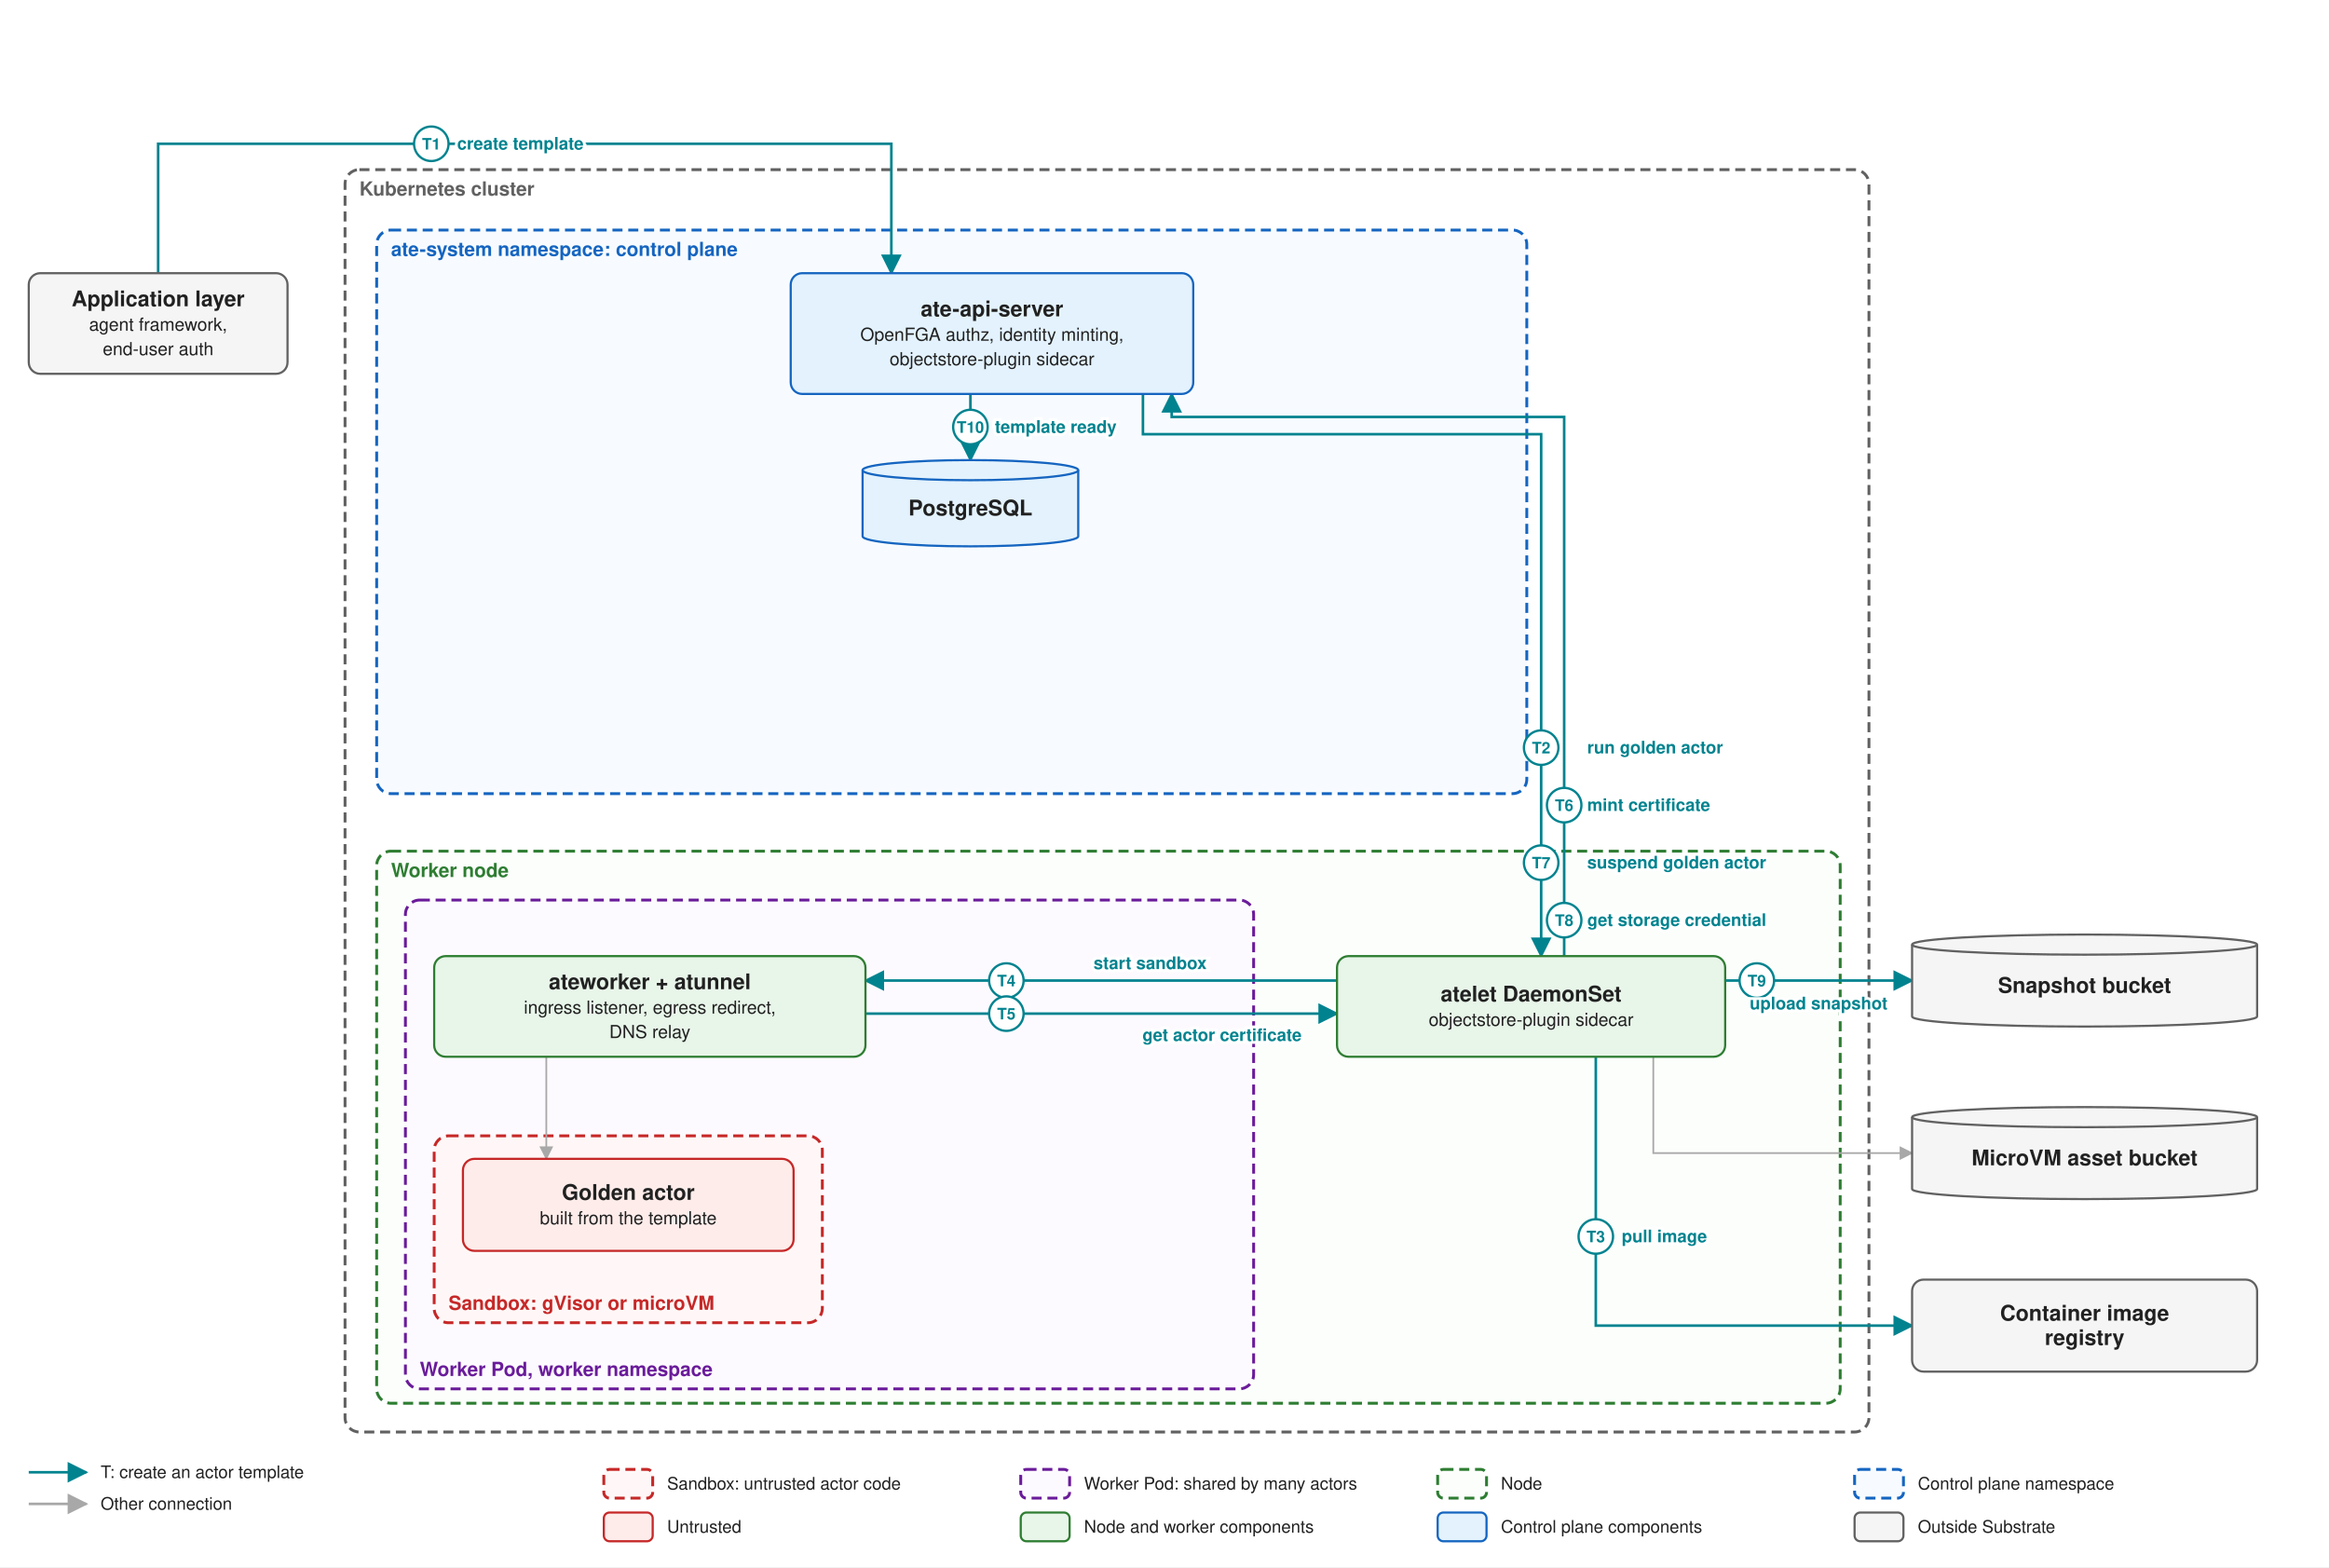
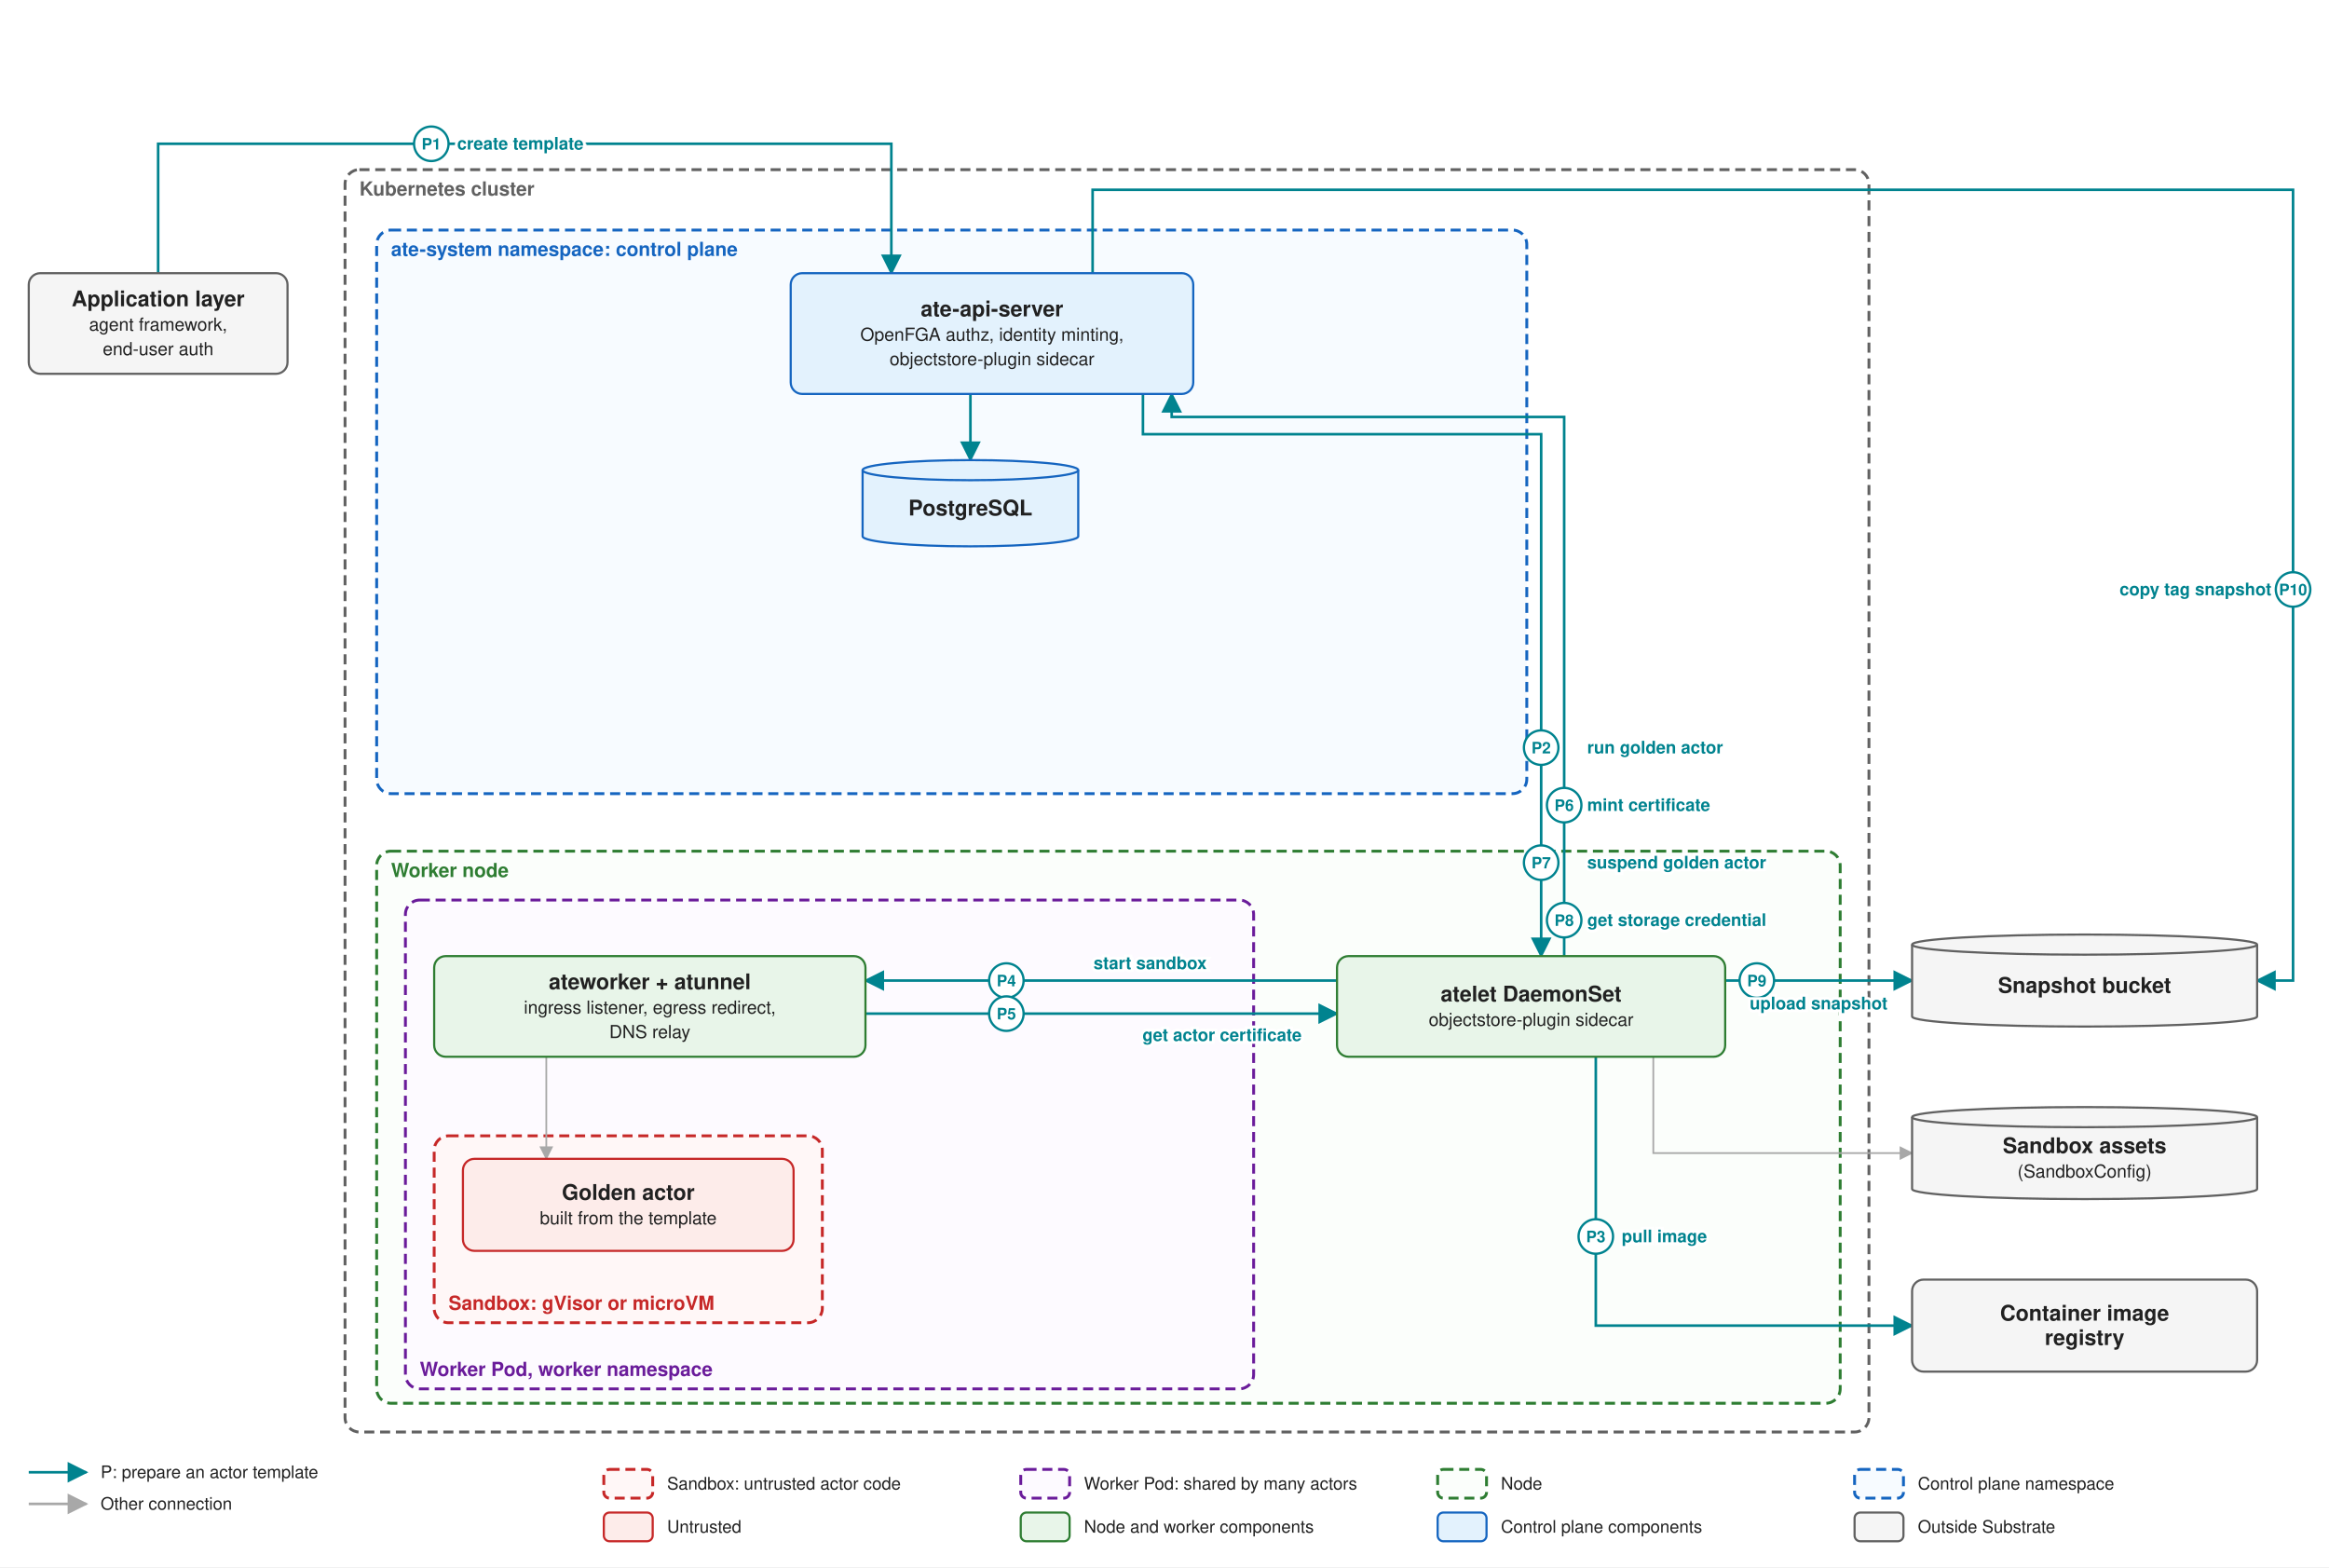
<svg xmlns="http://www.w3.org/2000/svg" viewBox="0 0 1620 1090" width="1620" height="1090" font-family="Helvetica, Arial, sans-serif">
  <defs>
    <marker id="arrowA" viewBox="0 0 10 10" refX="9" refY="5" markerWidth="8" markerHeight="8" orient="auto-start-reverse">
      <path d="M0,0 L10,5 L0,10 z" fill="#e65100" />
    </marker>
    <marker id="arrowB" viewBox="0 0 10 10" refX="9" refY="5" markerWidth="8" markerHeight="8" orient="auto-start-reverse">
      <path d="M0,0 L10,5 L0,10 z" fill="#212121" />
    </marker>
    <marker id="arrowG" viewBox="0 0 10 10" refX="9" refY="5" markerWidth="8" markerHeight="8" orient="auto-start-reverse">
      <path d="M0,0 L10,5 L0,10 z" fill="#a8a8a8" />
+     </marker>
+     <marker id="arrowP" viewBox="0 0 10 10" refX="9" refY="5" markerWidth="8" markerHeight="8" orient="auto-start-reverse">
+       <path d="M0,0 L10,5 L0,10 z" fill="#00838f" />
    </marker>
    <marker id="arrowT" viewBox="0 0 10 10" refX="9" refY="5" markerWidth="8" markerHeight="8" orient="auto-start-reverse">
      <path d="M0,0 L10,5 L0,10 z" fill="#00838f" />
    </marker>
  </defs>
  <rect width="1620" height="1090" fill="#ffffff" />
  <rect x="240" y="118" width="1060" height="878" rx="10" fill="#ffffff" stroke="#616161" stroke-width="2" stroke-dasharray="7 4" />
  <text x="250" y="136" font-size="13.5" font-weight="bold" fill="#616161">Kubernetes cluster</text>
  <rect x="262" y="160" width="800" height="392" rx="10" fill="#f7fbff" stroke="#1565c0" stroke-width="2" stroke-dasharray="7 4" />
  <text x="272" y="178" font-size="13.5" font-weight="bold" fill="#1565c0">ate-system namespace: control plane</text>
  <rect x="262" y="592" width="1018" height="384" rx="10" fill="#fbfefb" stroke="#2e7d32" stroke-width="2" stroke-dasharray="7 4" />
  <text x="272" y="610" font-size="13.5" font-weight="bold" fill="#2e7d32">Worker node</text>
  <rect x="282" y="626" width="590" height="340" rx="10" fill="#fdfaff" stroke="#6a1b9a" stroke-width="2" stroke-dasharray="7 4" />
  <text x="292" y="957" font-size="13.5" font-weight="bold" fill="#6a1b9a">Worker Pod, worker namespace</text>
  <rect x="302" y="790" width="270" height="130" rx="10" fill="#fff7f7" stroke="#c62828" stroke-width="2" stroke-dasharray="7 4" />
  <text x="312" y="911" font-size="13.5" font-weight="bold" fill="#c62828">Sandbox: gVisor or microVM</text>
-   <polyline points="110,190 110,100 620,100 620,190" fill="none" stroke="#00838f" stroke-width="1.8" marker-end="url(#arrowT)" />
-   <polyline points="675,274 675,320" fill="none" stroke="#00838f" stroke-width="1.8" marker-end="url(#arrowT)" />
-   <polyline points="795,274 795,302 1072,302 1072,665" fill="none" stroke="#00838f" stroke-width="1.8" marker-end="url(#arrowT)" />
-   <polyline points="1110,735 1110,922 1330,922" fill="none" stroke="#00838f" stroke-width="1.8" marker-end="url(#arrowT)" />
-   <polyline points="930,682 602,682" fill="none" stroke="#00838f" stroke-width="1.8" marker-end="url(#arrowT)" />
-   <polyline points="602,705 930,705" fill="none" stroke="#00838f" stroke-width="1.8" marker-end="url(#arrowT)" />
-   <polyline points="1088,665 1088,290 815,290 815,274" fill="none" stroke="#00838f" stroke-width="1.8" marker-end="url(#arrowT)" />
-   <polyline points="1200,682 1330,682" fill="none" stroke="#00838f" stroke-width="1.8" marker-end="url(#arrowT)" />
+   <polyline points="110,190 110,100 620,100 620,190" fill="none" stroke="#00838f" stroke-width="1.8" marker-end="url(#arrowP)" />
+   <polyline points="795,274 795,302 1072,302 1072,665" fill="none" stroke="#00838f" stroke-width="1.8" marker-end="url(#arrowP)" />
+   <polyline points="1110,735 1110,922 1330,922" fill="none" stroke="#00838f" stroke-width="1.8" marker-end="url(#arrowP)" />
+   <polyline points="930,682 602,682" fill="none" stroke="#00838f" stroke-width="1.8" marker-end="url(#arrowP)" />
+   <polyline points="602,705 930,705" fill="none" stroke="#00838f" stroke-width="1.8" marker-end="url(#arrowP)" />
+   <polyline points="1088,665 1088,290 815,290 815,274" fill="none" stroke="#00838f" stroke-width="1.8" marker-end="url(#arrowP)" />
+   <polyline points="1200,682 1330,682" fill="none" stroke="#00838f" stroke-width="1.8" marker-end="url(#arrowP)" />
+   <polyline points="760,190 760,132 1595,132 1595,682 1570,682" fill="none" stroke="#00838f" stroke-width="1.8" marker-end="url(#arrowP)" />
+   <polyline points="675,274 675,320" fill="none" stroke="#00838f" stroke-width="1.8" marker-end="url(#arrowP)" />
  <polyline points="380,735 380,806" fill="none" stroke="#a8a8a8" stroke-width="1.2" marker-end="url(#arrowG)" />
  <polyline points="1150,735 1150,802 1330,802" fill="none" stroke="#a8a8a8" stroke-width="1.2" marker-end="url(#arrowG)" />
  <rect x="20" y="190" width="180" height="70" rx="8" fill="#f5f5f5" stroke="#616161" stroke-width="1.5" />
  <text x="110.0" y="213.0" font-size="15" font-weight="bold" text-anchor="middle" fill="#212121">Application layer</text>
  <text x="110.0" y="230.0" font-size="12.5" text-anchor="middle" fill="#212121">agent framework,</text>
  <text x="110.0" y="247.0" font-size="12.5" text-anchor="middle" fill="#212121">end-user auth</text>
  <rect x="550" y="190" width="280" height="84" rx="8" fill="#e3f2fd" stroke="#1565c0" stroke-width="1.5" />
  <text x="690.0" y="220.0" font-size="15" font-weight="bold" text-anchor="middle" fill="#212121">ate-api-server</text>
  <text x="690.0" y="237.0" font-size="12.5" text-anchor="middle" fill="#212121">OpenFGA authz, identity minting,</text>
  <text x="690.0" y="254.0" font-size="12.5" text-anchor="middle" fill="#212121">objectstore-plugin sidecar</text>
  <path d="M600 327 v46 a75.0 7 0 0 0 150 0 v-46" fill="#e3f2fd" stroke="#1565c0" stroke-width="1.5" />
  <ellipse cx="675.0" cy="327" rx="75.0" ry="7" fill="#e3f2fd" stroke="#1565c0" stroke-width="1.5" />
  <text x="675.0" y="358.5" font-size="15" font-weight="bold" text-anchor="middle" fill="#212121">PostgreSQL</text>
  <rect x="302" y="665" width="300" height="70" rx="8" fill="#e8f5e9" stroke="#2e7d32" stroke-width="1.5" />
  <text x="452.0" y="688.0" font-size="15" font-weight="bold" text-anchor="middle" fill="#212121">ateworker + atunnel</text>
  <text x="452.0" y="705.0" font-size="12.5" text-anchor="middle" fill="#212121">ingress listener, egress redirect,</text>
  <text x="452.0" y="722.0" font-size="12.5" text-anchor="middle" fill="#212121">DNS relay</text>
  <rect x="930" y="665" width="270" height="70" rx="8" fill="#e8f5e9" stroke="#2e7d32" stroke-width="1.5" />
  <text x="1065.0" y="696.5" font-size="15" font-weight="bold" text-anchor="middle" fill="#212121">atelet DaemonSet</text>
  <text x="1065.0" y="713.5" font-size="12.5" text-anchor="middle" fill="#212121">objectstore-plugin sidecar</text>
  <rect x="322" y="806" width="230" height="64" rx="8" fill="#fdecea" stroke="#c62828" stroke-width="1.5" />
  <text x="437.0" y="834.5" font-size="15" font-weight="bold" text-anchor="middle" fill="#212121">Golden actor</text>
  <text x="437.0" y="851.5" font-size="12.5" text-anchor="middle" fill="#212121">built from the template</text>
  <path d="M1330 657 v50 a120.0 7 0 0 0 240 0 v-50" fill="#f5f5f5" stroke="#616161" stroke-width="1.5" />
  <ellipse cx="1450.0" cy="657" rx="120.0" ry="7" fill="#f5f5f5" stroke="#616161" stroke-width="1.5" />
  <text x="1450.0" y="690.5" font-size="15" font-weight="bold" text-anchor="middle" fill="#212121">Snapshot bucket</text>
  <path d="M1330 777 v50 a120.0 7 0 0 0 240 0 v-50" fill="#f5f5f5" stroke="#616161" stroke-width="1.5" />
  <ellipse cx="1450.0" cy="777" rx="120.0" ry="7" fill="#f5f5f5" stroke="#616161" stroke-width="1.5" />
-   <text x="1450.0" y="810.5" font-size="15" font-weight="bold" text-anchor="middle" fill="#212121">MicroVM asset bucket</text>
+   <text x="1450.0" y="802.0" font-size="15" font-weight="bold" text-anchor="middle" fill="#212121">Sandbox assets</text>
+   <text x="1450.0" y="819.0" font-size="12.5" text-anchor="middle" fill="#212121">(SandboxConfig)</text>
  <rect x="1330" y="890" width="240" height="64" rx="8" fill="#f5f5f5" stroke="#616161" stroke-width="1.5" />
  <text x="1450.0" y="918.5" font-size="15" font-weight="bold" text-anchor="middle" fill="#212121">Container image</text>
  <text x="1450.0" y="935.5" font-size="15" font-weight="bold" text-anchor="middle" fill="#212121">registry</text>
  <circle cx="300" cy="100" r="12" fill="#ffffff" stroke="#00838f" stroke-width="1.6" />
-   <text x="300" y="104" font-size="11" font-weight="bold" text-anchor="middle" fill="#00838f">T1</text>
+   <text x="300" y="104" font-size="11" font-weight="bold" text-anchor="middle" fill="#00838f">P1</text>
  <text x="318" y="104" font-size="12" font-weight="bold" text-anchor="start" fill="#00838f" stroke="#ffffff" stroke-width="4" paint-order="stroke">create template</text>
-   <circle cx="675" cy="297" r="12" fill="#ffffff" stroke="#00838f" stroke-width="1.6" />
-   <text x="675" y="301" font-size="11" font-weight="bold" text-anchor="middle" fill="#00838f">T10</text>
-   <text x="692" y="301" font-size="12" font-weight="bold" text-anchor="start" fill="#00838f" stroke="#ffffff" stroke-width="4" paint-order="stroke">template ready</text>
  <circle cx="1072" cy="520" r="12" fill="#ffffff" stroke="#00838f" stroke-width="1.6" />
-   <text x="1072" y="524" font-size="11" font-weight="bold" text-anchor="middle" fill="#00838f">T2</text>
+   <text x="1072" y="524" font-size="11" font-weight="bold" text-anchor="middle" fill="#00838f">P2</text>
  <text x="1104" y="524" font-size="12" font-weight="bold" text-anchor="start" fill="#00838f" stroke="#ffffff" stroke-width="4" paint-order="stroke">run golden actor</text>
-   <circle cx="1072" cy="600" r="12" fill="#ffffff" stroke="#00838f" stroke-width="1.6" />
-   <text x="1072" y="604" font-size="11" font-weight="bold" text-anchor="middle" fill="#00838f">T7</text>
-   <text x="1104" y="604" font-size="12" font-weight="bold" text-anchor="start" fill="#00838f" stroke="#ffffff" stroke-width="4" paint-order="stroke">suspend golden actor</text>
  <circle cx="1110" cy="860" r="12" fill="#ffffff" stroke="#00838f" stroke-width="1.6" />
-   <text x="1110" y="864" font-size="11" font-weight="bold" text-anchor="middle" fill="#00838f">T3</text>
+   <text x="1110" y="864" font-size="11" font-weight="bold" text-anchor="middle" fill="#00838f">P3</text>
  <text x="1128" y="864" font-size="12" font-weight="bold" text-anchor="start" fill="#00838f" stroke="#ffffff" stroke-width="4" paint-order="stroke">pull image</text>
  <circle cx="700" cy="682" r="12" fill="#ffffff" stroke="#00838f" stroke-width="1.6" />
-   <text x="700" y="686" font-size="11" font-weight="bold" text-anchor="middle" fill="#00838f">T4</text>
+   <text x="700" y="686" font-size="11" font-weight="bold" text-anchor="middle" fill="#00838f">P4</text>
  <text x="800" y="674" font-size="12" font-weight="bold" text-anchor="middle" fill="#00838f" stroke="#ffffff" stroke-width="4" paint-order="stroke">start sandbox</text>
  <circle cx="700" cy="705" r="12" fill="#ffffff" stroke="#00838f" stroke-width="1.6" />
-   <text x="700" y="709" font-size="11" font-weight="bold" text-anchor="middle" fill="#00838f">T5</text>
+   <text x="700" y="709" font-size="11" font-weight="bold" text-anchor="middle" fill="#00838f">P5</text>
  <text x="850" y="724" font-size="12" font-weight="bold" text-anchor="middle" fill="#00838f" stroke="#ffffff" stroke-width="4" paint-order="stroke">get actor certificate</text>
  <circle cx="1088" cy="560" r="12" fill="#ffffff" stroke="#00838f" stroke-width="1.6" />
-   <text x="1088" y="564" font-size="11" font-weight="bold" text-anchor="middle" fill="#00838f">T6</text>
+   <text x="1088" y="564" font-size="11" font-weight="bold" text-anchor="middle" fill="#00838f">P6</text>
  <text x="1104" y="564" font-size="12" font-weight="bold" text-anchor="start" fill="#00838f" stroke="#ffffff" stroke-width="4" paint-order="stroke">mint certificate</text>
+   <circle cx="1072" cy="600" r="12" fill="#ffffff" stroke="#00838f" stroke-width="1.6" />
+   <text x="1072" y="604" font-size="11" font-weight="bold" text-anchor="middle" fill="#00838f">P7</text>
+   <text x="1104" y="604" font-size="12" font-weight="bold" text-anchor="start" fill="#00838f" stroke="#ffffff" stroke-width="4" paint-order="stroke">suspend golden actor</text>
  <circle cx="1088" cy="640" r="12" fill="#ffffff" stroke="#00838f" stroke-width="1.6" />
-   <text x="1088" y="644" font-size="11" font-weight="bold" text-anchor="middle" fill="#00838f">T8</text>
+   <text x="1088" y="644" font-size="11" font-weight="bold" text-anchor="middle" fill="#00838f">P8</text>
  <text x="1104" y="644" font-size="12" font-weight="bold" text-anchor="start" fill="#00838f" stroke="#ffffff" stroke-width="4" paint-order="stroke">get storage credential</text>
  <circle cx="1222" cy="682" r="12" fill="#ffffff" stroke="#00838f" stroke-width="1.6" />
-   <text x="1222" y="686" font-size="11" font-weight="bold" text-anchor="middle" fill="#00838f">T9</text>
+   <text x="1222" y="686" font-size="11" font-weight="bold" text-anchor="middle" fill="#00838f">P9</text>
  <text x="1265" y="702" font-size="12" font-weight="bold" text-anchor="middle" fill="#00838f" stroke="#ffffff" stroke-width="4" paint-order="stroke">upload snapshot</text>
-   <polyline points="20,1024 60,1024" stroke="#00838f" stroke-width="1.8" marker-end="url(#arrowT)" />
-   <text x="70" y="1028" font-size="12" fill="#212121">T: create an actor template</text>
+   <circle cx="1595" cy="410" r="12" fill="#ffffff" stroke="#00838f" stroke-width="1.6" />
+   <text x="1595" y="414" font-size="11" font-weight="bold" text-anchor="middle" fill="#00838f">P10</text>
+   <text x="1580" y="414" font-size="12" font-weight="bold" text-anchor="end" fill="#00838f" stroke="#ffffff" stroke-width="4" paint-order="stroke">copy tag snapshot</text>
+   <polyline points="20,1024 60,1024" stroke="#00838f" stroke-width="1.8" marker-end="url(#arrowP)" />
+   <text x="70" y="1028" font-size="12" fill="#212121">P: prepare an actor template</text>
  <polyline points="20,1046 60,1046" stroke="#a8a8a8" stroke-width="1.8" marker-end="url(#arrowG)" />
  <text x="70" y="1050" font-size="12" fill="#212121">Other connection</text>
  <rect x="420" y="1022" width="34" height="20" rx="4" fill="#fff7f7" stroke="#c62828" stroke-width="2" stroke-dasharray="7 4" />
  <text x="464" y="1036" font-size="12" fill="#212121">Sandbox: untrusted actor code</text>
  <rect x="710" y="1022" width="34" height="20" rx="4" fill="#fdfaff" stroke="#6a1b9a" stroke-width="2" stroke-dasharray="7 4" />
  <text x="754" y="1036" font-size="12" fill="#212121">Worker Pod: shared by many actors</text>
  <rect x="1000" y="1022" width="34" height="20" rx="4" fill="#fbfefb" stroke="#2e7d32" stroke-width="2" stroke-dasharray="7 4" />
  <text x="1044" y="1036" font-size="12" fill="#212121">Node</text>
  <rect x="1290" y="1022" width="34" height="20" rx="4" fill="#f7fbff" stroke="#1565c0" stroke-width="2" stroke-dasharray="7 4" />
  <text x="1334" y="1036" font-size="12" fill="#212121">Control plane namespace</text>
  <rect x="420" y="1052" width="34" height="20" rx="4" fill="#fdecea" stroke="#c62828" stroke-width="1.5" />
  <text x="464" y="1066" font-size="12" fill="#212121">Untrusted</text>
  <rect x="710" y="1052" width="34" height="20" rx="4" fill="#e8f5e9" stroke="#2e7d32" stroke-width="1.5" />
  <text x="754" y="1066" font-size="12" fill="#212121">Node and worker components</text>
  <rect x="1000" y="1052" width="34" height="20" rx="4" fill="#e3f2fd" stroke="#1565c0" stroke-width="1.5" />
  <text x="1044" y="1066" font-size="12" fill="#212121">Control plane components</text>
  <rect x="1290" y="1052" width="34" height="20" rx="4" fill="#f5f5f5" stroke="#616161" stroke-width="1.5" />
  <text x="1334" y="1066" font-size="12" fill="#212121">Outside Substrate</text>
</svg>
